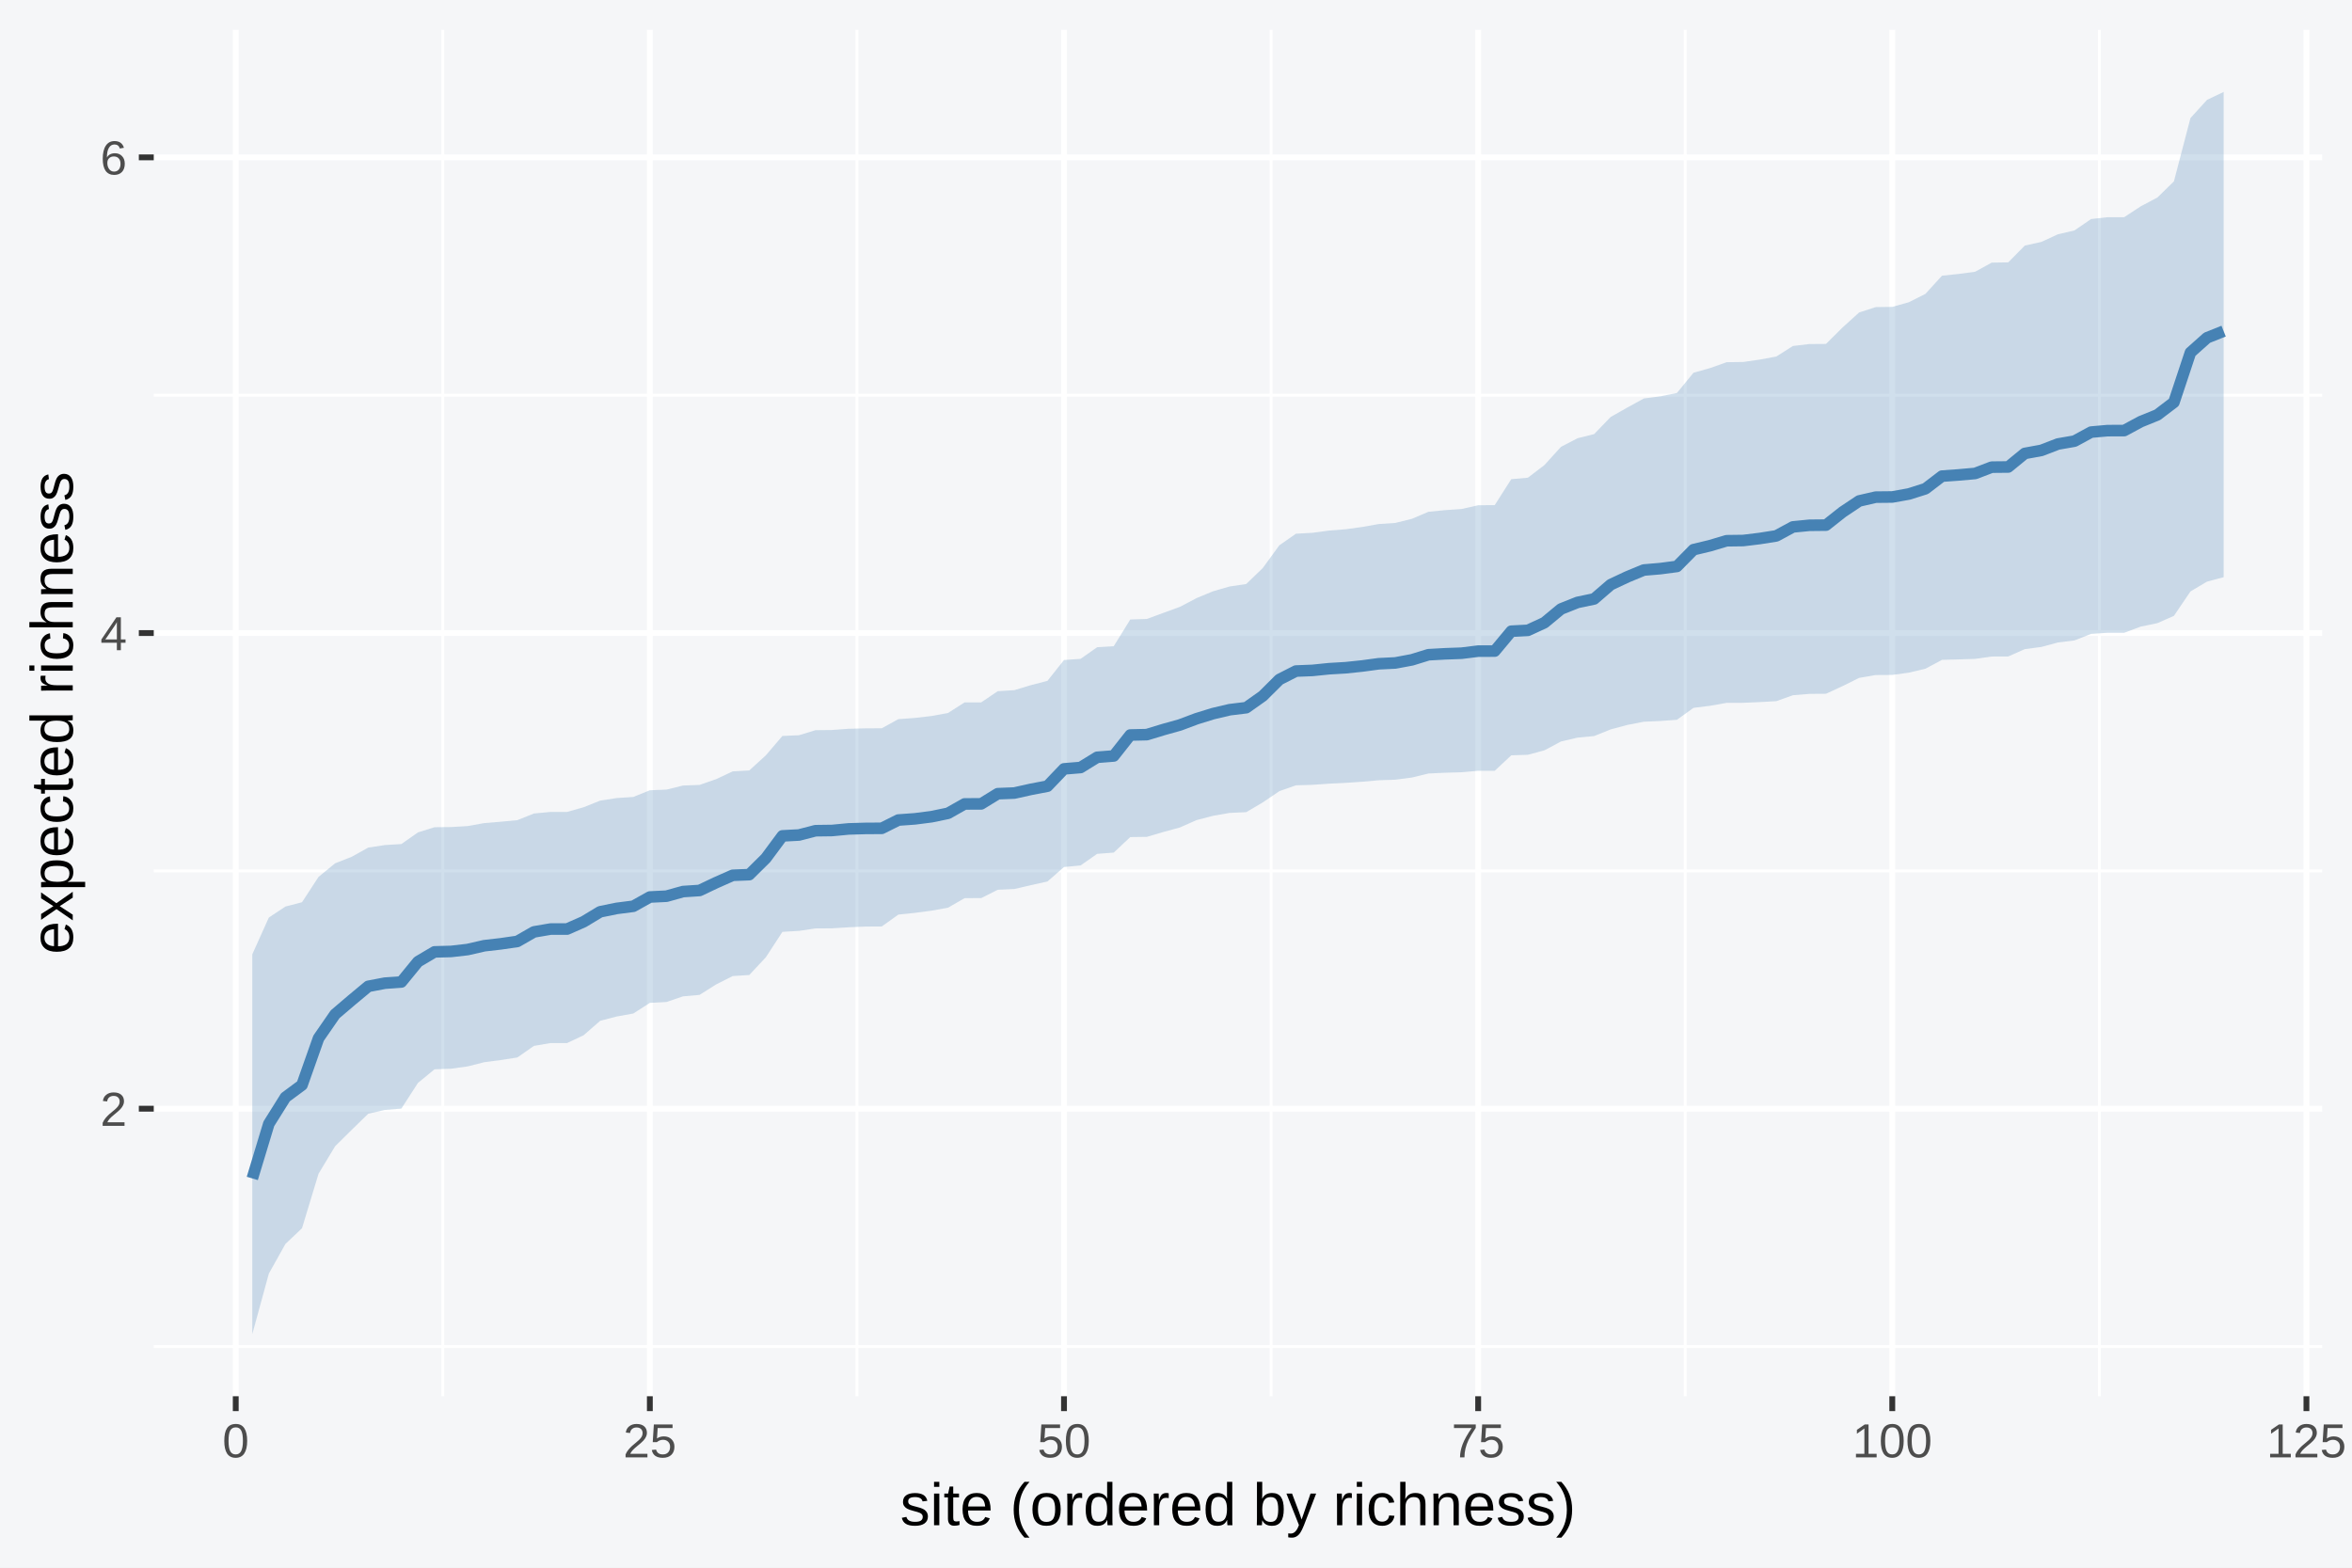
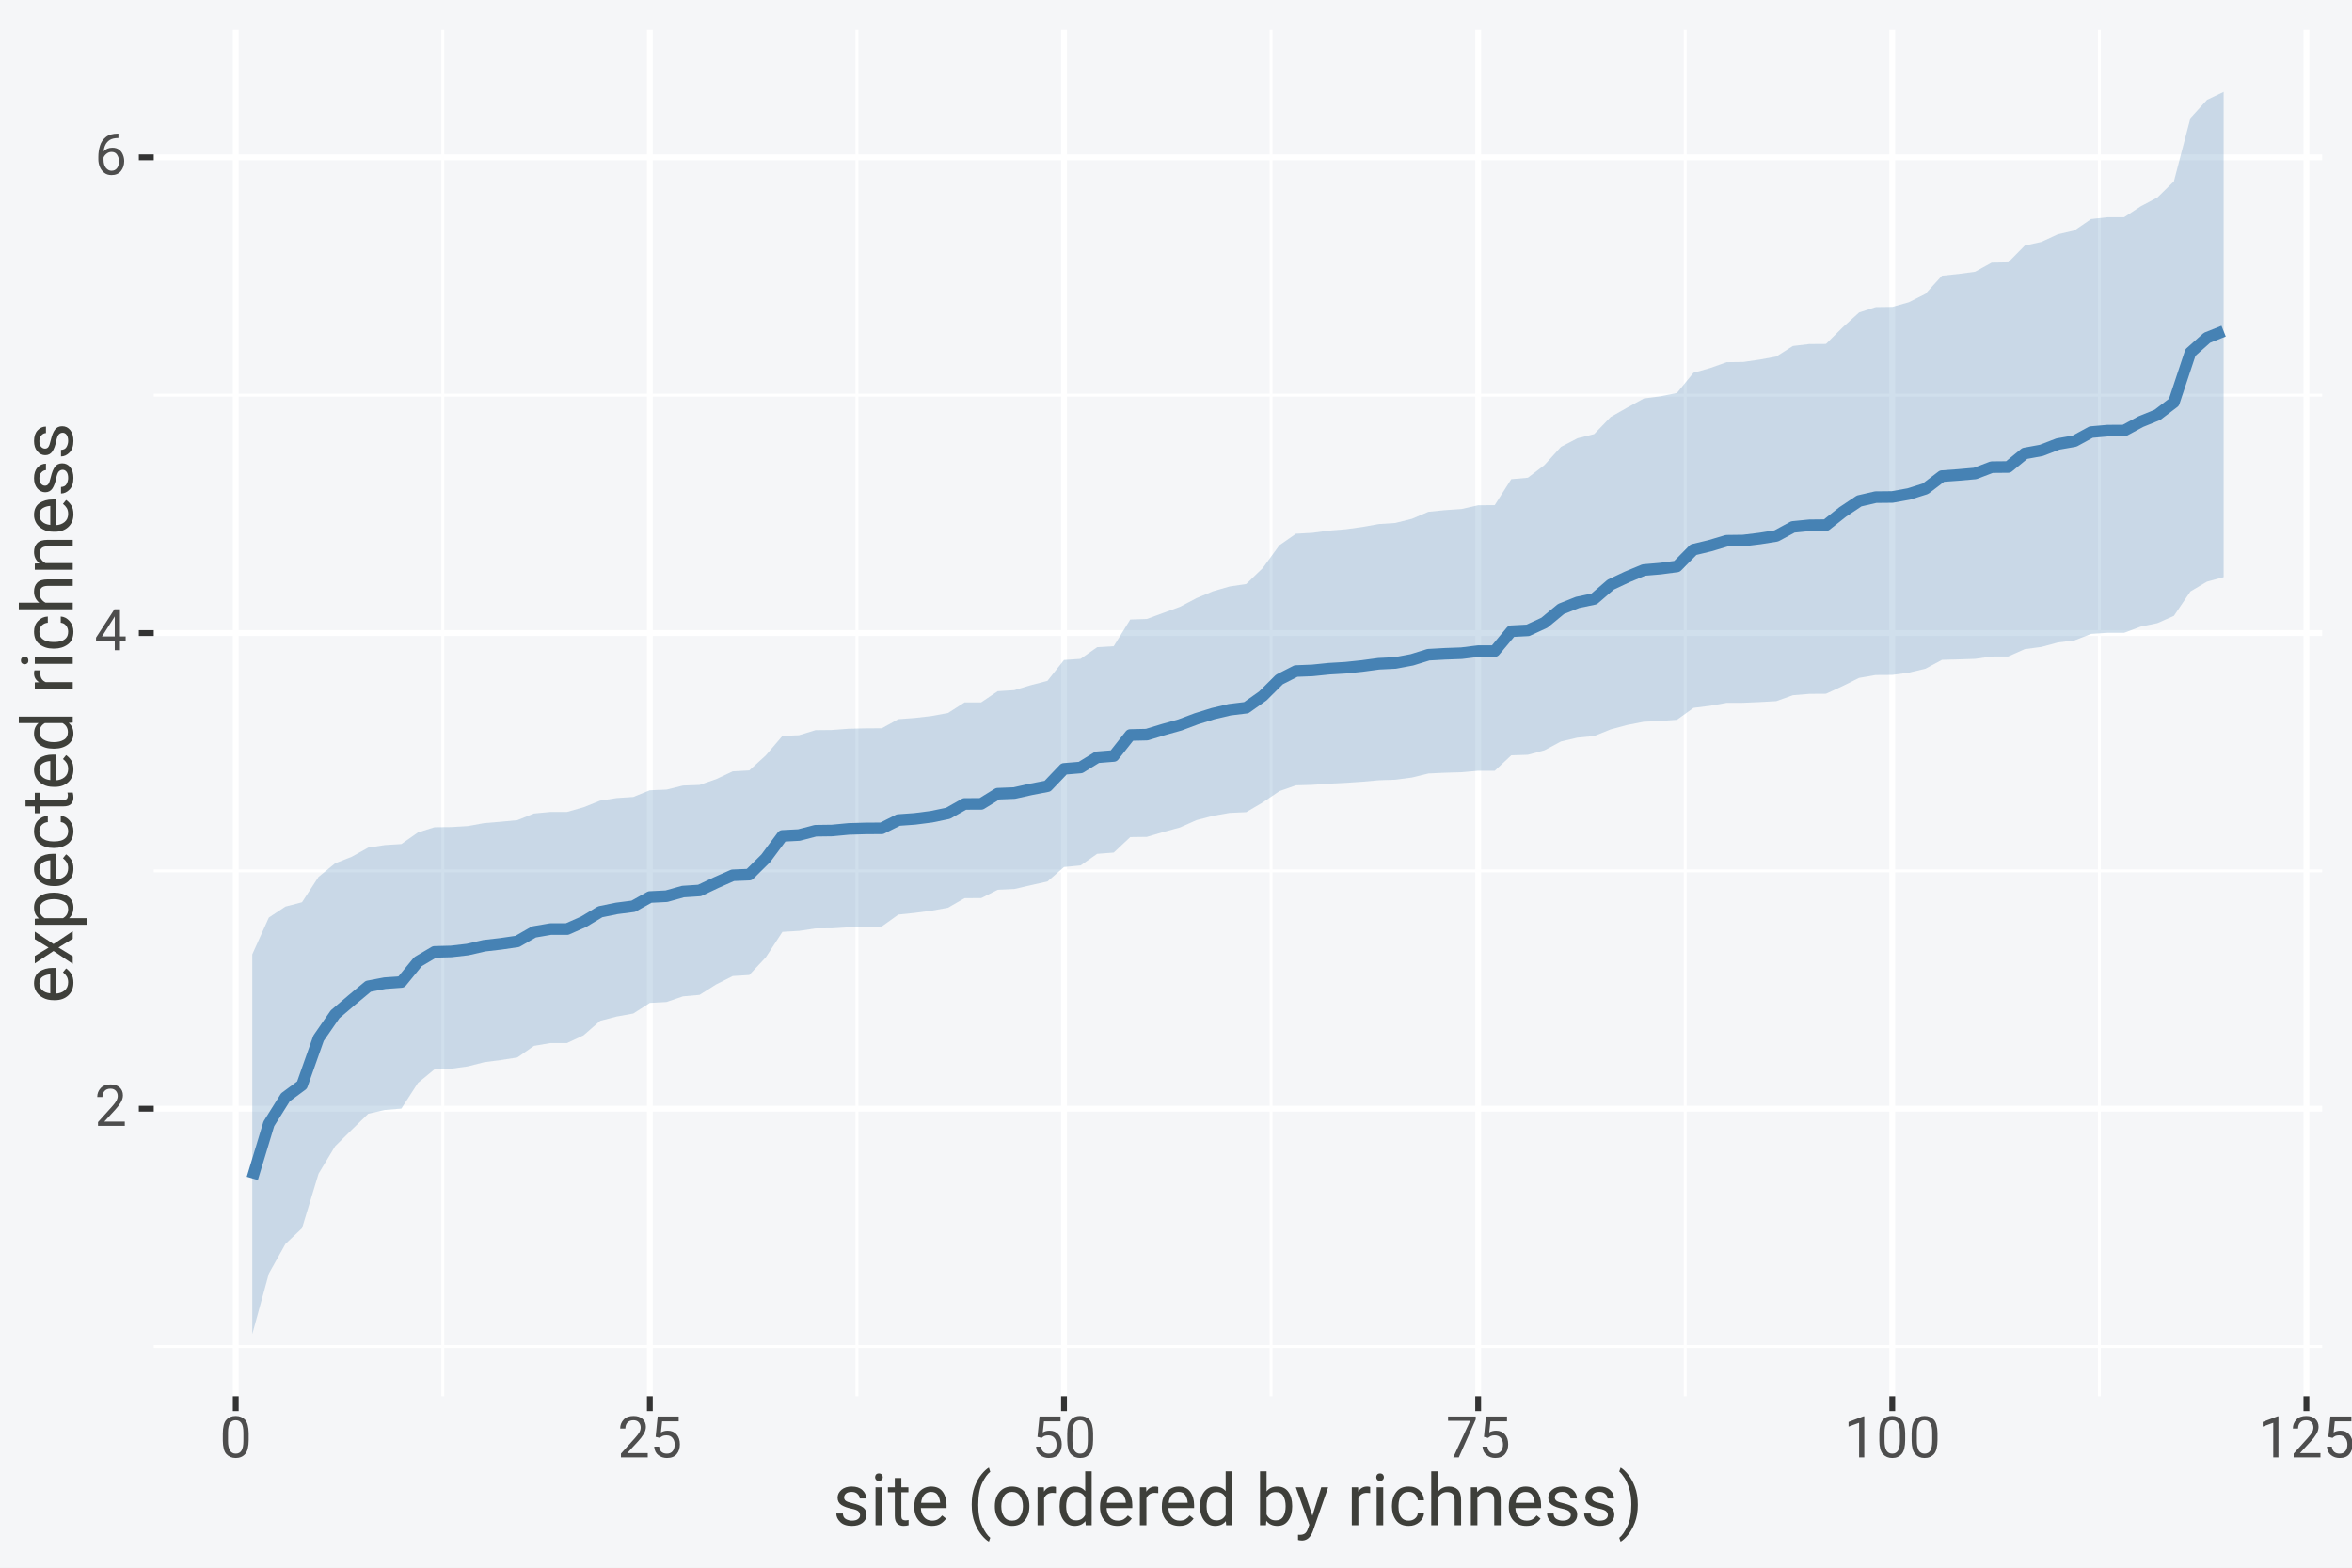
<svg xmlns="http://www.w3.org/2000/svg" width="432.00pt" height="288.00pt" viewBox="0 0 432.00 288.00">
  <g class="svglite">
    <defs>
      <style type="text/css">
-     .svglite line, .svglite polyline, .svglite polygon, .svglite path, .svglite rect, .svglite circle {
+     /* theme-aware-processed */
+     .svglite line, .svglite polyline, .svglite polygon, .svglite path, .svglite circle {
      fill: none;
-       stroke: #000000;
+       stroke: #3E3F3A;
+       stroke-linecap: round;
+       stroke-linejoin: round;
+       stroke-miterlimit: 10.00;
+     }
+     .svglite &gt; g &gt; rect {
+       fill: none;
+       stroke: #3E3F3A;
      stroke-linecap: round;
      stroke-linejoin: round;
      stroke-miterlimit: 10.00;
    }
    .svglite text {
      white-space: pre;
+       fill: #3E3F3A;
    }
    .svglite g.glyphgroup path {
      fill: inherit;
      stroke: none;
    }
  </style>
    </defs>
    <rect width="100%" height="100%" style="stroke: none; fill: #F5F6F8;" />
    <defs>
      <clipPath id="cpMC4wMHw0MzIuMDB8MC4wMHwyODguMDA=">
        <rect x="0.00" y="0.00" width="432.00" height="288.00" />
      </clipPath>
    </defs>
    <g clip-path="url(#cpMC4wMHw0MzIuMDB8MC4wMHwyODguMDA=)">
-       <rect x="0" y="0.00" width="432.00" height="288.00" style="stroke-width: 1.07; stroke: none;" />
-     </g>
+       <rect x="0" y="0.00" width="432.00" height="288.00" style="stroke-width: 1.07; stroke: none;" /> fill: #F5F6F8;' /&gt;
+ </g>
    <defs>
      <clipPath id="cpMjguMjR8NDI2LjUyfDUuNDh8MjU2LjUw">
        <rect x="28.24" y="5.48" width="398.28" height="251.02" />
      </clipPath>
    </defs>
    <g clip-path="url(#cpMjguMjR8NDI2LjUyfDUuNDh8MjU2LjUw)">
-       <rect x="28.24" y="5.48" width="398.28" height="251.02" style="stroke-width: 1.07; stroke: none;" />
-       <polyline points="28.24,247.37 426.52,247.37 " style="stroke-width: 0.53; stroke: #FFFFFF; stroke-linecap: butt;" />
+       <rect x="28.24" y="5.48" width="398.28" height="251.02" style="stroke-width: 1.07; stroke: none;" /> fill: #F5F6F8;' /&gt;
+ <polyline points="28.24,247.37 426.52,247.37 " style="stroke-width: 0.53; stroke: #FFFFFF; stroke-linecap: butt;" />
      <polyline points="28.24,159.99 426.52,159.99 " style="stroke-width: 0.53; stroke: #FFFFFF; stroke-linecap: butt;" />
      <polyline points="28.24,72.60 426.52,72.60 " style="stroke-width: 0.53; stroke: #FFFFFF; stroke-linecap: butt;" />
      <polyline points="81.33,256.50 81.33,5.48 " style="stroke-width: 0.53; stroke: #FFFFFF; stroke-linecap: butt;" />
      <polyline points="157.40,256.50 157.40,5.48 " style="stroke-width: 0.53; stroke: #FFFFFF; stroke-linecap: butt;" />
      <polyline points="233.46,256.50 233.46,5.48 " style="stroke-width: 0.53; stroke: #FFFFFF; stroke-linecap: butt;" />
      <polyline points="309.53,256.50 309.53,5.48 " style="stroke-width: 0.53; stroke: #FFFFFF; stroke-linecap: butt;" />
      <polyline points="385.60,256.50 385.60,5.48 " style="stroke-width: 0.53; stroke: #FFFFFF; stroke-linecap: butt;" />
      <polyline points="28.24,203.68 426.52,203.68 " style="stroke-width: 1.07; stroke: #FFFFFF; stroke-linecap: butt;" />
      <polyline points="28.24,116.30 426.52,116.30 " style="stroke-width: 1.07; stroke: #FFFFFF; stroke-linecap: butt;" />
      <polyline points="28.24,28.91 426.52,28.91 " style="stroke-width: 1.07; stroke: #FFFFFF; stroke-linecap: butt;" />
      <polyline points="43.30,256.50 43.30,5.48 " style="stroke-width: 1.07; stroke: #FFFFFF; stroke-linecap: butt;" />
      <polyline points="119.36,256.50 119.36,5.48 " style="stroke-width: 1.07; stroke: #FFFFFF; stroke-linecap: butt;" />
      <polyline points="195.43,256.50 195.43,5.48 " style="stroke-width: 1.07; stroke: #FFFFFF; stroke-linecap: butt;" />
      <polyline points="271.50,256.50 271.50,5.48 " style="stroke-width: 1.07; stroke: #FFFFFF; stroke-linecap: butt;" />
      <polyline points="347.56,256.50 347.56,5.48 " style="stroke-width: 1.07; stroke: #FFFFFF; stroke-linecap: butt;" />
      <polyline points="423.63,256.50 423.63,5.48 " style="stroke-width: 1.07; stroke: #FFFFFF; stroke-linecap: butt;" />
      <polygon points="46.34,175.32 49.38,168.56 52.43,166.54 55.47,165.75 58.51,161.09 61.55,158.60 64.60,157.40 67.64,155.71 70.68,155.25 73.72,155.06 76.77,152.92 79.81,151.97 82.85,151.94 85.89,151.76 88.94,151.21 91.98,150.96 95.02,150.67 98.07,149.45 101.11,149.16 104.15,149.16 107.19,148.30 110.24,147.08 113.28,146.61 116.32,146.41 119.36,145.18 122.41,145.06 125.45,144.31 128.49,144.20 131.53,143.14 134.58,141.71 137.62,141.54 140.66,138.77 143.71,135.20 146.75,135.07 149.79,134.14 152.83,134.11 155.88,133.88 158.92,133.81 161.96,133.79 165.00,132.12 168.05,131.89 171.09,131.54 174.13,130.98 177.17,129.04 180.22,129.03 183.26,126.98 186.30,126.79 189.35,125.87 192.39,125.08 195.43,121.25 198.47,121.04 201.52,118.90 204.56,118.72 207.60,113.81 210.64,113.71 213.69,112.59 216.73,111.48 219.77,109.88 222.81,108.62 225.86,107.74 228.90,107.29 231.94,104.35 234.99,100.17 238.03,98.05 241.07,97.88 244.11,97.47 247.16,97.23 250.20,96.81 253.24,96.27 256.28,96.07 259.33,95.31 262.37,94.02 265.41,93.72 268.45,93.51 271.50,92.82 274.54,92.80 277.58,88.03 280.63,87.76 283.67,85.44 286.71,82.09 289.75,80.51 292.80,79.75 295.84,76.60 298.88,74.88 301.92,73.21 304.97,72.81 308.01,72.19 311.05,68.48 314.09,67.62 317.14,66.54 320.18,66.50 323.22,66.06 326.26,65.50 329.31,63.56 332.35,63.20 335.39,63.18 338.44,60.15 341.48,57.40 344.52,56.42 347.56,56.38 350.61,55.52 353.65,53.99 356.69,50.65 359.73,50.33 362.78,49.92 365.82,48.25 368.86,48.20 371.90,45.12 374.95,44.44 377.99,43.04 381.03,42.33 384.08,40.24 387.12,39.90 390.16,39.90 393.20,37.90 396.25,36.29 399.29,33.32 402.33,21.69 405.37,18.35 408.42,16.89 408.42,106.04 405.37,106.85 402.33,108.65 399.29,113.14 396.25,114.48 393.20,115.11 390.16,116.25 387.12,116.25 384.08,116.45 381.03,117.65 377.99,118.03 374.95,118.85 371.90,119.25 368.86,120.60 365.82,120.61 362.78,121.04 359.73,121.14 356.69,121.22 353.65,122.85 350.61,123.57 347.56,123.99 344.52,124.01 341.48,124.53 338.44,126.04 335.39,127.45 332.35,127.47 329.31,127.72 326.26,128.81 323.22,128.98 320.18,129.11 317.14,129.12 314.09,129.66 311.05,130.04 308.01,132.23 304.97,132.45 301.92,132.59 298.88,133.18 295.84,134.00 292.80,135.22 289.75,135.51 286.71,136.22 283.67,137.84 280.63,138.66 277.58,138.76 274.54,141.60 271.50,141.60 268.45,141.87 265.41,141.96 262.37,142.10 259.33,142.84 256.28,143.24 253.24,143.34 250.20,143.61 247.16,143.82 244.11,143.97 241.07,144.18 238.03,144.27 234.99,145.34 231.94,147.41 228.90,149.20 225.86,149.34 222.81,149.87 219.77,150.66 216.73,152.01 213.69,152.84 210.64,153.74 207.60,153.78 204.56,156.63 201.52,156.86 198.47,158.99 195.43,159.28 192.39,161.94 189.35,162.61 186.30,163.32 183.26,163.46 180.22,164.99 177.17,165.00 174.13,166.75 171.09,167.30 168.05,167.70 165.00,168.02 161.96,170.20 158.92,170.22 155.88,170.35 152.83,170.54 149.79,170.56 146.75,171.01 143.71,171.19 140.66,175.87 137.62,179.12 134.58,179.31 131.53,180.85 128.49,182.77 125.45,183.04 122.41,184.08 119.36,184.24 116.32,186.19 113.28,186.74 110.24,187.53 107.19,190.19 104.15,191.62 101.11,191.62 98.07,192.14 95.02,194.27 91.98,194.74 88.94,195.14 85.89,195.91 82.85,196.33 79.81,196.44 76.77,198.94 73.72,203.66 70.68,203.91 67.64,204.60 64.60,207.56 61.55,210.58 58.51,215.62 55.47,225.64 52.43,228.52 49.38,233.97 46.34,245.09 " style="stroke-width: 0.00; stroke: none; stroke-linecap: butt; fill: #4682B4; fill-opacity: 0.25;" />
      <polyline points="46.34,175.32 49.38,168.56 52.43,166.54 55.47,165.75 58.51,161.09 61.55,158.60 64.60,157.40 67.64,155.71 70.68,155.25 73.72,155.06 76.77,152.92 79.81,151.97 82.85,151.94 85.89,151.76 88.94,151.21 91.98,150.96 95.02,150.67 98.07,149.45 101.11,149.16 104.15,149.16 107.19,148.30 110.24,147.08 113.28,146.61 116.32,146.41 119.36,145.18 122.41,145.06 125.45,144.31 128.49,144.20 131.53,143.14 134.58,141.71 137.62,141.54 140.66,138.77 143.71,135.20 146.75,135.07 149.79,134.14 152.83,134.11 155.88,133.88 158.92,133.81 161.96,133.79 165.00,132.12 168.05,131.89 171.09,131.54 174.13,130.98 177.17,129.04 180.22,129.03 183.26,126.98 186.30,126.79 189.35,125.87 192.39,125.08 195.43,121.25 198.47,121.04 201.52,118.90 204.56,118.72 207.60,113.81 210.64,113.71 213.69,112.59 216.73,111.48 219.77,109.88 222.81,108.62 225.86,107.74 228.90,107.29 231.94,104.35 234.99,100.17 238.03,98.05 241.07,97.88 244.11,97.47 247.16,97.23 250.20,96.81 253.24,96.27 256.28,96.07 259.33,95.31 262.37,94.02 265.41,93.72 268.45,93.51 271.50,92.82 274.54,92.80 277.58,88.03 280.63,87.76 283.67,85.44 286.71,82.09 289.75,80.51 292.80,79.75 295.84,76.60 298.88,74.88 301.92,73.21 304.97,72.81 308.01,72.19 311.05,68.48 314.09,67.62 317.14,66.54 320.18,66.50 323.22,66.06 326.26,65.50 329.31,63.56 332.35,63.20 335.39,63.18 338.44,60.15 341.48,57.40 344.52,56.42 347.56,56.38 350.61,55.52 353.65,53.99 356.69,50.65 359.73,50.33 362.78,49.92 365.82,48.25 368.86,48.20 371.90,45.12 374.95,44.44 377.99,43.04 381.03,42.33 384.08,40.24 387.12,39.90 390.16,39.90 393.20,37.90 396.25,36.29 399.29,33.32 402.33,21.69 405.37,18.35 408.42,16.89 " style="stroke-width: 1.07; stroke: none; stroke-linecap: butt;" />
      <polyline points="408.42,106.04 405.37,106.85 402.33,108.65 399.29,113.14 396.25,114.48 393.20,115.11 390.16,116.25 387.12,116.25 384.08,116.45 381.03,117.65 377.99,118.03 374.95,118.85 371.90,119.25 368.86,120.60 365.82,120.61 362.78,121.04 359.73,121.14 356.69,121.22 353.65,122.85 350.61,123.57 347.56,123.99 344.52,124.01 341.48,124.53 338.44,126.04 335.39,127.45 332.35,127.47 329.31,127.72 326.26,128.81 323.22,128.98 320.18,129.11 317.14,129.12 314.09,129.66 311.05,130.04 308.01,132.23 304.97,132.45 301.92,132.59 298.88,133.18 295.84,134.00 292.80,135.22 289.75,135.51 286.71,136.22 283.67,137.84 280.63,138.66 277.58,138.76 274.54,141.60 271.50,141.60 268.45,141.87 265.41,141.96 262.37,142.10 259.33,142.84 256.28,143.24 253.24,143.34 250.20,143.61 247.16,143.82 244.11,143.97 241.07,144.18 238.03,144.27 234.99,145.34 231.94,147.41 228.90,149.20 225.86,149.34 222.81,149.87 219.77,150.66 216.73,152.01 213.69,152.84 210.64,153.74 207.60,153.78 204.56,156.63 201.52,156.86 198.47,158.99 195.43,159.28 192.39,161.94 189.35,162.61 186.30,163.32 183.26,163.46 180.22,164.99 177.17,165.00 174.13,166.75 171.09,167.30 168.05,167.70 165.00,168.02 161.96,170.20 158.92,170.22 155.88,170.35 152.83,170.54 149.79,170.56 146.75,171.01 143.71,171.19 140.66,175.87 137.62,179.12 134.58,179.31 131.53,180.85 128.49,182.77 125.45,183.04 122.41,184.08 119.36,184.24 116.32,186.19 113.28,186.74 110.24,187.53 107.19,190.19 104.15,191.62 101.11,191.62 98.07,192.14 95.02,194.27 91.98,194.74 88.94,195.14 85.89,195.91 82.85,196.33 79.81,196.44 76.77,198.94 73.72,203.66 70.68,203.91 67.64,204.60 64.60,207.56 61.55,210.58 58.51,215.62 55.47,225.64 52.43,228.52 49.38,233.97 46.34,245.09 " style="stroke-width: 1.07; stroke: none; stroke-linecap: butt;" />
      <polyline points="46.34,216.49 49.38,206.45 52.43,201.58 55.47,199.33 58.51,190.73 61.55,186.33 64.60,183.73 67.64,181.20 70.68,180.62 73.72,180.40 76.77,176.67 79.81,174.87 82.85,174.79 85.89,174.44 88.94,173.74 91.98,173.39 95.02,172.95 98.07,171.20 101.11,170.68 104.15,170.68 107.19,169.34 110.24,167.50 113.28,166.88 116.32,166.49 119.36,164.79 122.41,164.64 125.45,163.79 128.49,163.59 131.53,162.15 134.58,160.80 137.62,160.68 140.66,157.67 143.71,153.56 146.75,153.40 149.79,152.61 152.83,152.57 155.88,152.28 158.92,152.19 161.96,152.17 165.00,150.65 168.05,150.43 171.09,150.04 174.13,149.41 177.17,147.69 180.22,147.68 183.26,145.81 186.30,145.69 189.35,145.01 192.39,144.43 195.43,141.25 198.47,141.00 201.52,139.12 204.56,138.88 207.60,135.03 210.64,134.96 213.69,134.03 216.73,133.18 219.77,132.04 222.81,131.10 225.86,130.38 228.90,130.01 231.94,127.86 234.99,124.83 238.03,123.28 241.07,123.16 244.11,122.85 247.16,122.67 250.20,122.35 253.24,121.94 256.28,121.79 259.33,121.22 262.37,120.28 265.41,120.11 268.45,120.00 271.50,119.62 274.54,119.61 277.58,115.96 280.63,115.80 283.67,114.40 286.71,111.88 289.75,110.67 292.80,110.03 295.84,107.41 298.88,105.98 301.92,104.72 304.97,104.46 308.01,104.06 311.05,100.98 314.09,100.25 317.14,99.34 320.18,99.30 323.22,98.93 326.26,98.45 329.31,96.80 332.35,96.50 335.39,96.47 338.44,94.06 341.48,92.03 344.52,91.33 347.56,91.30 350.61,90.75 353.65,89.79 356.69,87.47 359.73,87.25 362.78,86.98 365.82,85.82 368.86,85.79 371.90,83.30 374.95,82.74 377.99,81.57 381.03,81.04 384.08,79.38 387.12,79.11 390.16,79.10 393.20,77.46 396.25,76.22 399.29,73.91 402.33,64.76 405.37,62.05 408.42,60.83 " style="stroke-width: 2.13; stroke: #4682B4; stroke-linecap: butt;" />
    </g>
    <g clip-path="url(#cpMC4wMHw0MzIuMDB8MC4wMHwyODguMDA=)">
-       <text x="23.31" y="206.83" text-anchor="end" style="font-size: 8.80px;fill: #4D4D4D; font-family: &quot;Arial&quot;;" textLength="4.89px" lengthAdjust="spacingAndGlyphs">2</text>
-       <text x="23.31" y="119.45" text-anchor="end" style="font-size: 8.80px;fill: #4D4D4D; font-family: &quot;Arial&quot;;" textLength="4.89px" lengthAdjust="spacingAndGlyphs">4</text>
-       <text x="23.31" y="32.06" text-anchor="end" style="font-size: 8.80px;fill: #4D4D4D; font-family: &quot;Arial&quot;;" textLength="4.89px" lengthAdjust="spacingAndGlyphs">6</text>
+       <text x="23.31" y="206.83" text-anchor="end" style="font-size: 0.88em;fill: #4D4D4D; font-family: &quot;Roboto&quot;, -apple-system, BlinkMacSystemFont, &quot;Segoe UI&quot;, system-ui, sans-serif;">2</text>
+       <text x="23.31" y="119.45" text-anchor="end" style="font-size: 0.88em;fill: #4D4D4D; font-family: &quot;Roboto&quot;, -apple-system, BlinkMacSystemFont, &quot;Segoe UI&quot;, system-ui, sans-serif;">4</text>
+       <text x="23.31" y="32.06" text-anchor="end" style="font-size: 0.88em;fill: #4D4D4D; font-family: &quot;Roboto&quot;, -apple-system, BlinkMacSystemFont, &quot;Segoe UI&quot;, system-ui, sans-serif;">6</text>
      <polyline points="25.50,203.68 28.24,203.68 " style="stroke-width: 1.07; stroke: #333333; stroke-linecap: butt;" />
      <polyline points="25.50,116.30 28.24,116.30 " style="stroke-width: 1.07; stroke: #333333; stroke-linecap: butt;" />
      <polyline points="25.50,28.91 28.24,28.91 " style="stroke-width: 1.07; stroke: #333333; stroke-linecap: butt;" />
      <polyline points="43.30,259.24 43.30,256.50 " style="stroke-width: 1.07; stroke: #333333; stroke-linecap: butt;" />
      <polyline points="119.36,259.24 119.36,256.50 " style="stroke-width: 1.07; stroke: #333333; stroke-linecap: butt;" />
      <polyline points="195.43,259.24 195.43,256.50 " style="stroke-width: 1.07; stroke: #333333; stroke-linecap: butt;" />
      <polyline points="271.50,259.24 271.50,256.50 " style="stroke-width: 1.07; stroke: #333333; stroke-linecap: butt;" />
      <polyline points="347.56,259.24 347.56,256.50 " style="stroke-width: 1.07; stroke: #333333; stroke-linecap: butt;" />
      <polyline points="423.63,259.24 423.63,256.50 " style="stroke-width: 1.07; stroke: #333333; stroke-linecap: butt;" />
-       <text x="43.30" y="267.74" text-anchor="middle" style="font-size: 8.80px;fill: #4D4D4D; font-family: &quot;Arial&quot;;" textLength="4.89px" lengthAdjust="spacingAndGlyphs">0</text>
-       <text x="119.36" y="267.74" text-anchor="middle" style="font-size: 8.80px;fill: #4D4D4D; font-family: &quot;Arial&quot;;" textLength="9.78px" lengthAdjust="spacingAndGlyphs">25</text>
-       <text x="195.43" y="267.74" text-anchor="middle" style="font-size: 8.80px;fill: #4D4D4D; font-family: &quot;Arial&quot;;" textLength="9.78px" lengthAdjust="spacingAndGlyphs">50</text>
-       <text x="271.50" y="267.74" text-anchor="middle" style="font-size: 8.80px;fill: #4D4D4D; font-family: &quot;Arial&quot;;" textLength="9.78px" lengthAdjust="spacingAndGlyphs">75</text>
-       <text x="347.56" y="267.74" text-anchor="middle" style="font-size: 8.80px;fill: #4D4D4D; font-family: &quot;Arial&quot;;" textLength="14.67px" lengthAdjust="spacingAndGlyphs">100</text>
-       <text x="423.63" y="267.74" text-anchor="middle" style="font-size: 8.80px;fill: #4D4D4D; font-family: &quot;Arial&quot;;" textLength="14.67px" lengthAdjust="spacingAndGlyphs">125</text>
-       <text x="227.38" y="280.20" text-anchor="middle" style="font-size: 11.00px; font-family: &quot;Arial&quot;;" textLength="124.16px" lengthAdjust="spacingAndGlyphs">site (ordered by richness)</text>
-       <text transform="translate(13.36,130.99) rotate(-90)" text-anchor="middle" style="font-size: 11.00px; font-family: &quot;Arial&quot;;" textLength="88.72px" lengthAdjust="spacingAndGlyphs">expected richness</text>
+       <text x="43.30" y="267.74" text-anchor="middle" style="font-size: 0.88em;fill: #4D4D4D; font-family: &quot;Roboto&quot;, -apple-system, BlinkMacSystemFont, &quot;Segoe UI&quot;, system-ui, sans-serif;">0</text>
+       <text x="119.36" y="267.74" text-anchor="middle" style="font-size: 0.88em;fill: #4D4D4D; font-family: &quot;Roboto&quot;, -apple-system, BlinkMacSystemFont, &quot;Segoe UI&quot;, system-ui, sans-serif;">25</text>
+       <text x="195.43" y="267.74" text-anchor="middle" style="font-size: 0.88em;fill: #4D4D4D; font-family: &quot;Roboto&quot;, -apple-system, BlinkMacSystemFont, &quot;Segoe UI&quot;, system-ui, sans-serif;">50</text>
+       <text x="271.50" y="267.74" text-anchor="middle" style="font-size: 0.88em;fill: #4D4D4D; font-family: &quot;Roboto&quot;, -apple-system, BlinkMacSystemFont, &quot;Segoe UI&quot;, system-ui, sans-serif;">75</text>
+       <text x="347.56" y="267.74" text-anchor="middle" style="font-size: 0.88em;fill: #4D4D4D; font-family: &quot;Roboto&quot;, -apple-system, BlinkMacSystemFont, &quot;Segoe UI&quot;, system-ui, sans-serif;">100</text>
+       <text x="423.63" y="267.74" text-anchor="middle" style="font-size: 0.88em;fill: #4D4D4D; font-family: &quot;Roboto&quot;, -apple-system, BlinkMacSystemFont, &quot;Segoe UI&quot;, system-ui, sans-serif;">125</text>
+       <text x="227.38" y="280.20" text-anchor="middle" style="font-size: 1.1em; font-family: &quot;Roboto&quot;, -apple-system, BlinkMacSystemFont, &quot;Segoe UI&quot;, system-ui, sans-serif;">site (ordered by richness)</text>
+       <text transform="translate(13.36,130.99) rotate(-90)" text-anchor="middle" style="font-size: 1.1em; font-family: &quot;Roboto&quot;, -apple-system, BlinkMacSystemFont, &quot;Segoe UI&quot;, system-ui, sans-serif;">expected richness</text>
    </g>
  </g>
</svg>
